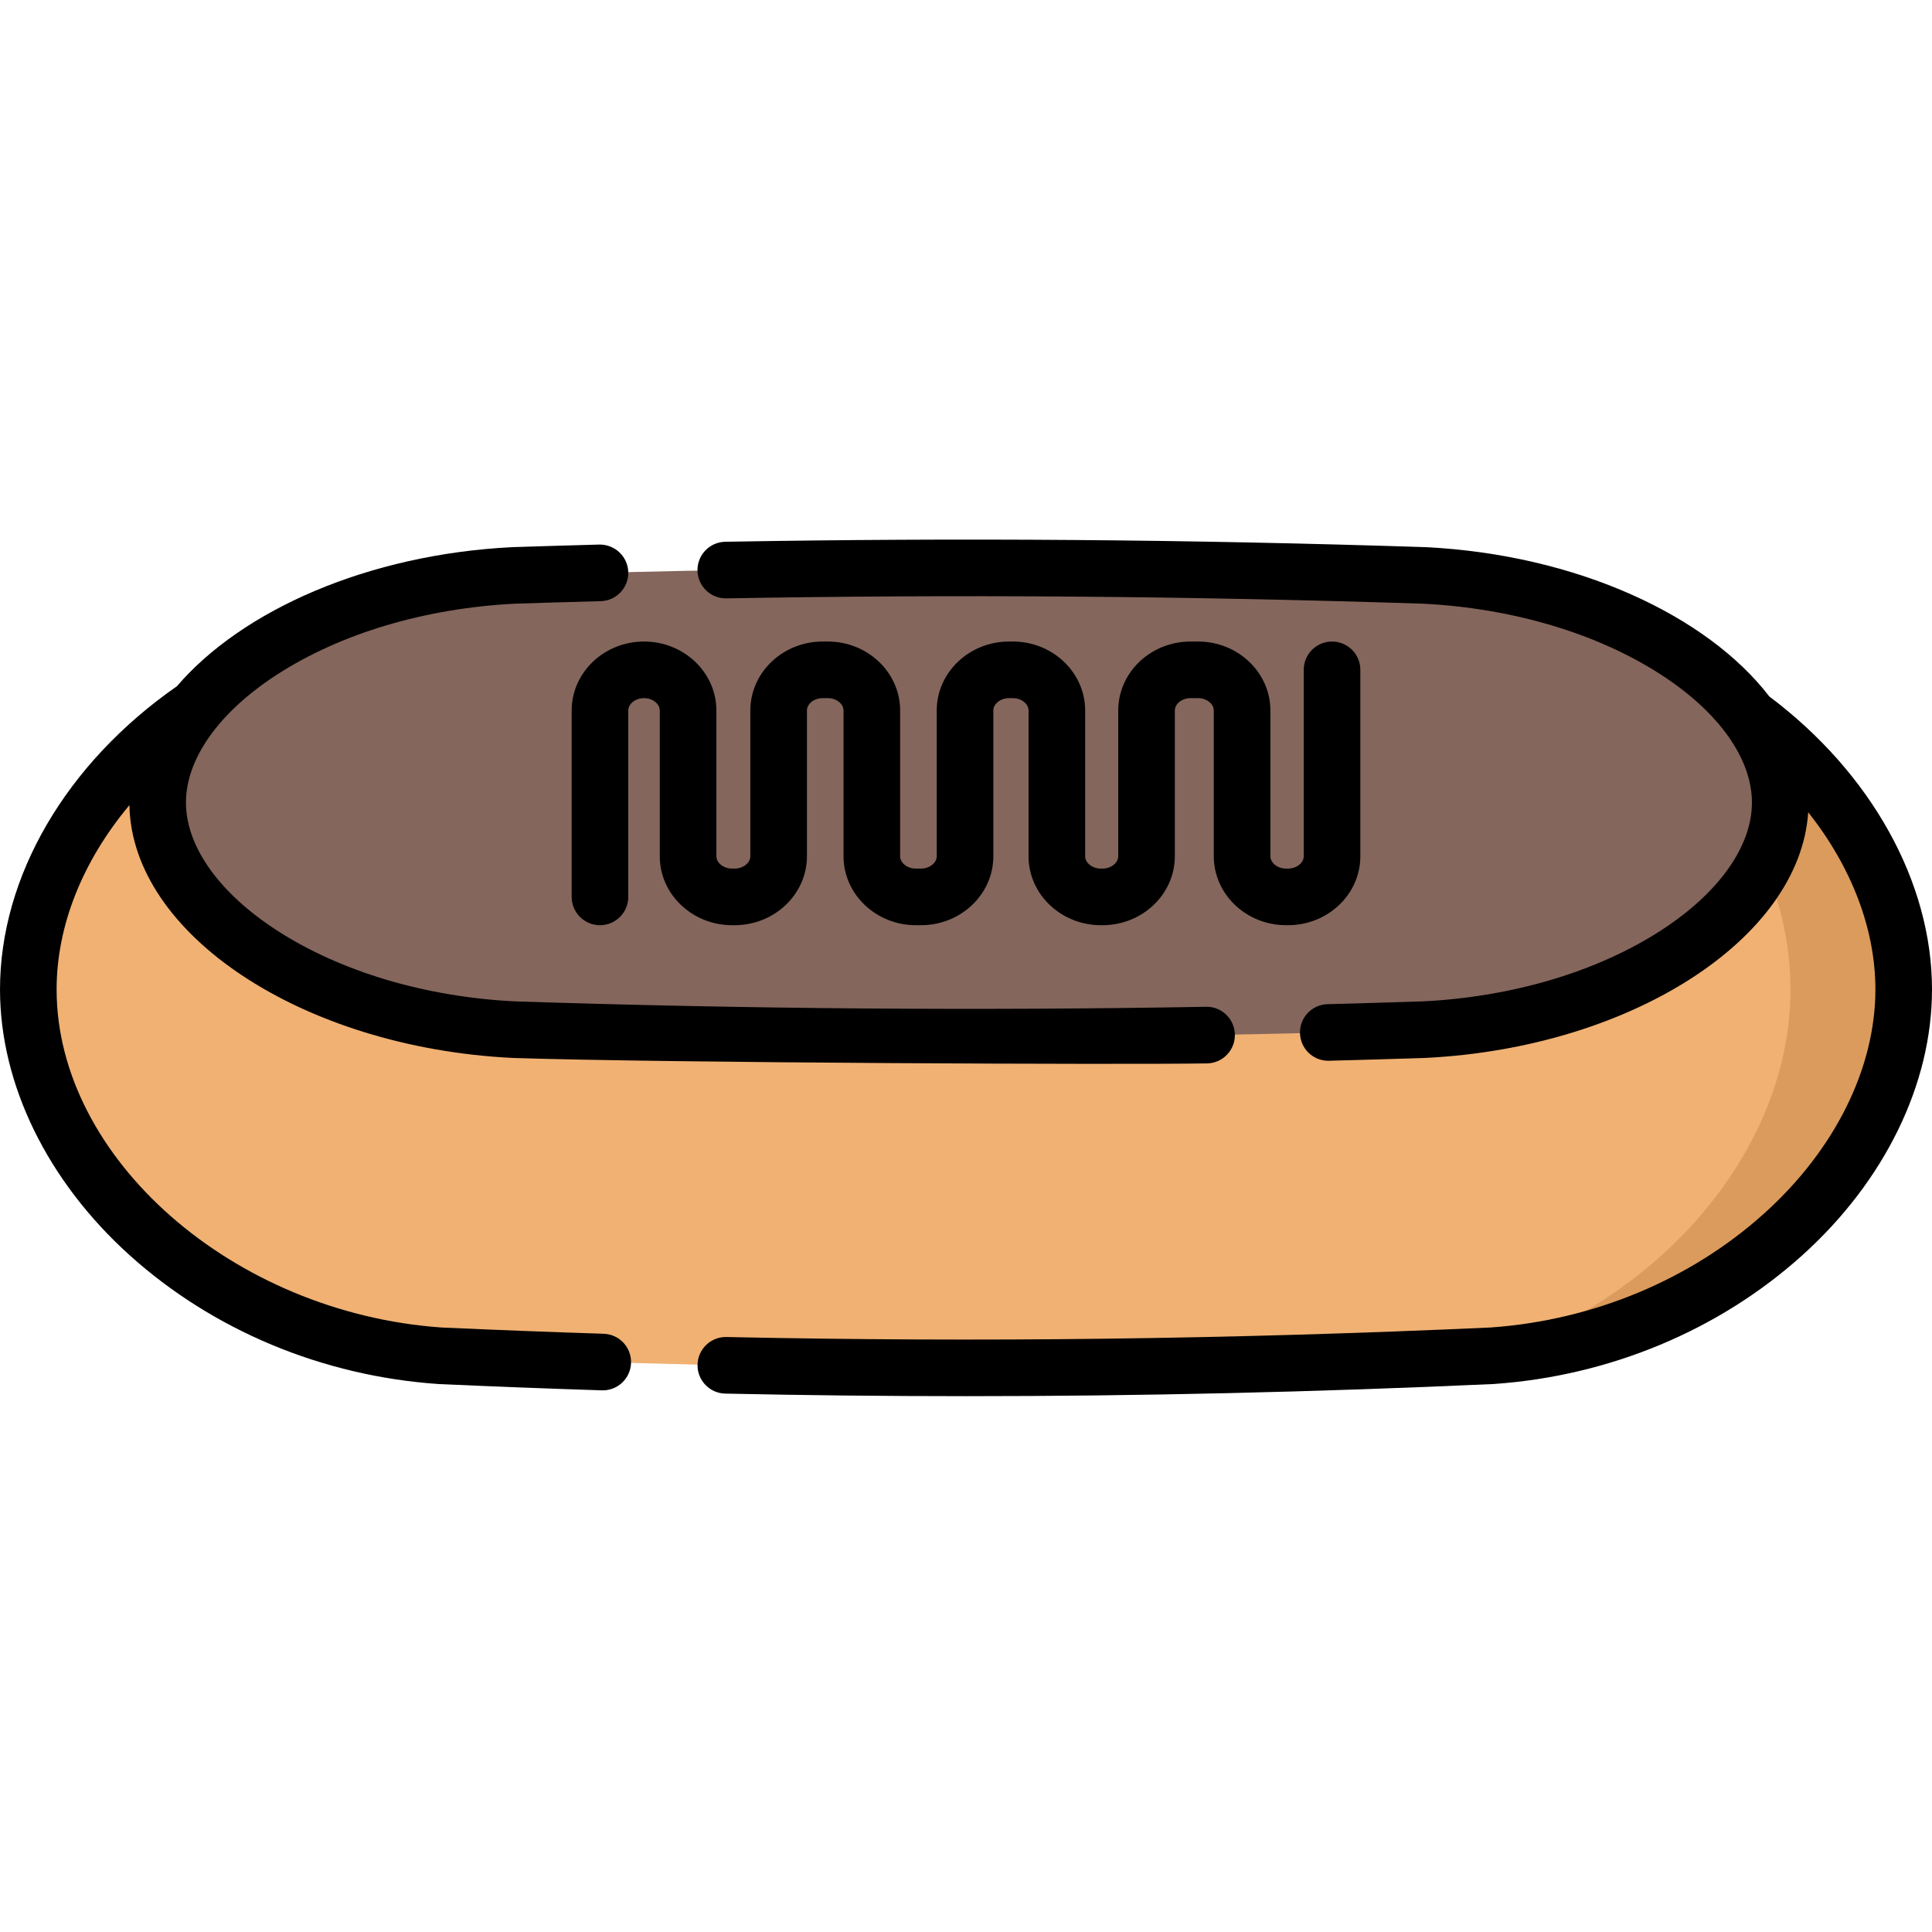
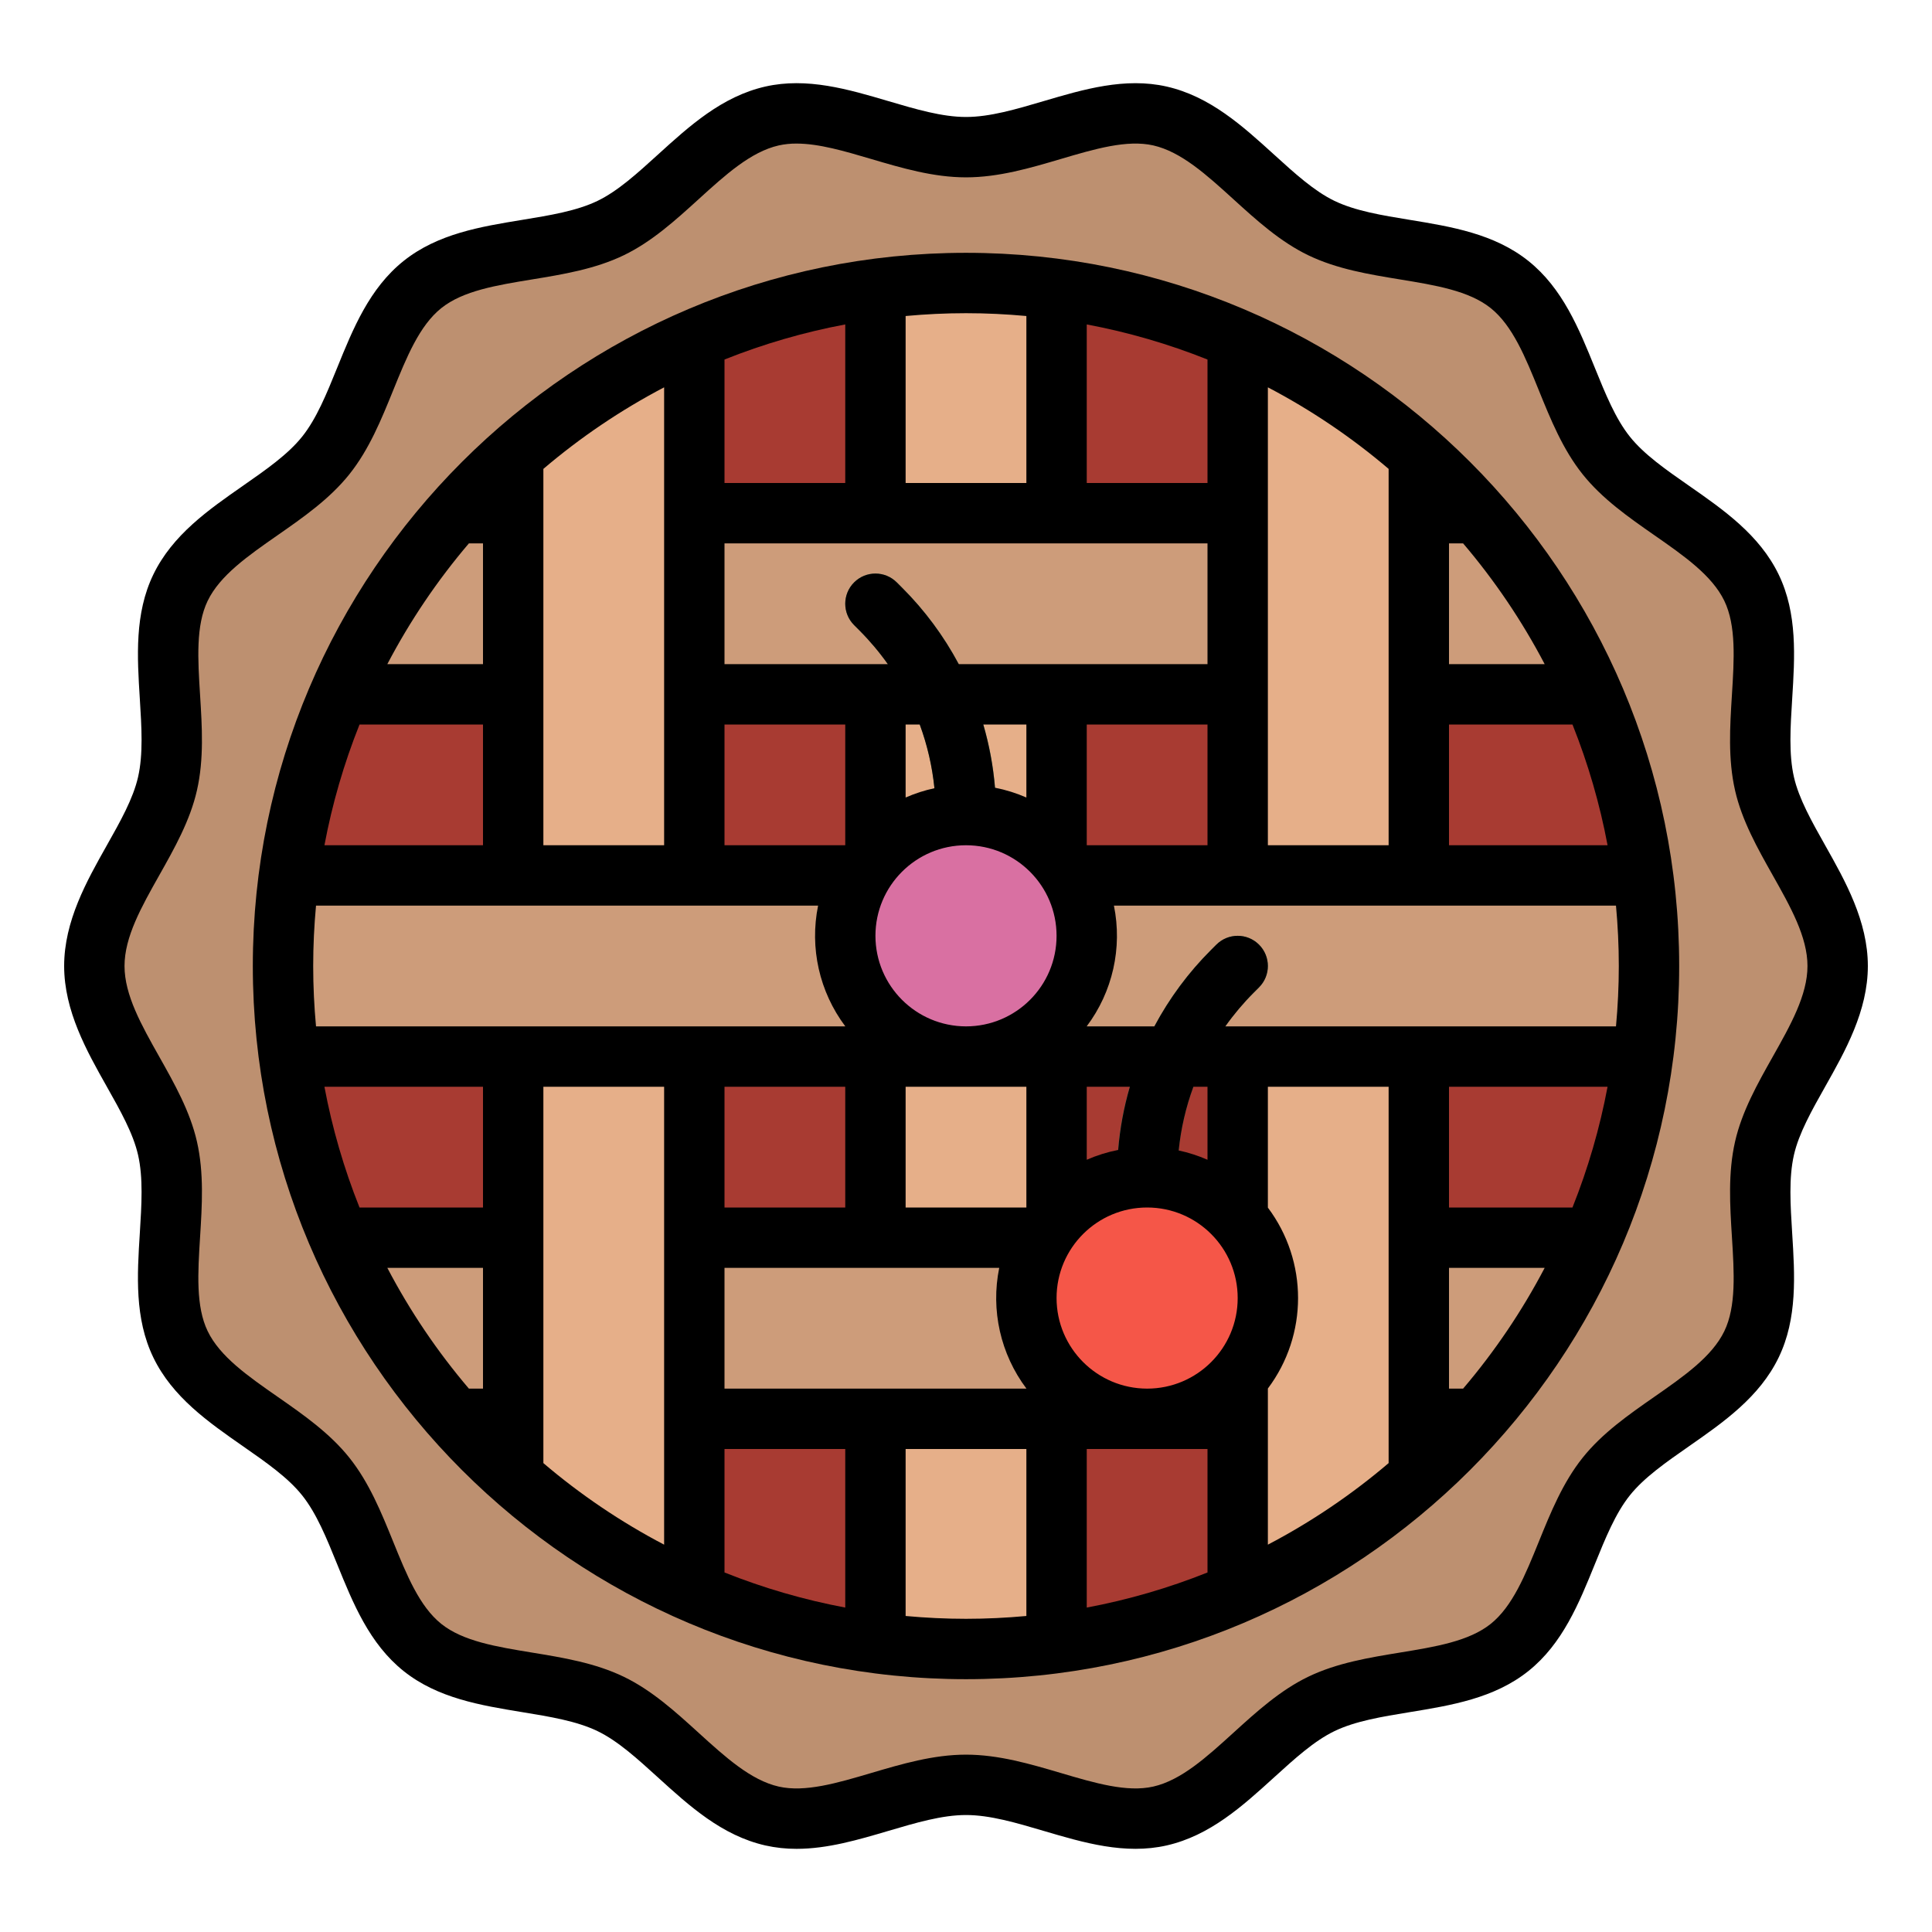
- <svg xmlns="http://www.w3.org/2000/svg" viewBox="0 -143 512 512">
-   <path d="m7.5 119.211c0-47.754 48.648-92.875 109.051-97.082 94.359-4.281 184.539-4.281 278.898 0 60.402 4.207 109.051 49.328 109.051 97.078 0 47.754-48.648 92.875-109.051 97.082-94.359 4.281-184.539 4.281-278.898 0-60.402-4.207-109.051-49.328-109.051-97.078zm0 0" fill="#f0b173" />
-   <path d="m395.449 22.129c-.891-.043-1.773-.074-2.664-.117 47.094 14.285 81.715 54.75 81.715 97.195 0 42.445-34.621 82.914-81.715 97.195.891-.039 1.773-.07 2.664-.113 60.402-4.207 109.051-49.328 109.051-97.082 0-47.75-48.648-92.871-109.051-97.078zm0 0" fill="#db9b5c" />
-   <path d="m41.781 69.68c0-29.605 42.09-57.578 94.352-60.191 81.641-2.652 159.664-2.652 241.301 0 52.262 2.613 94.348 30.586 94.348 60.191 0 29.609-42.09 57.582-94.348 60.191-81.637 2.652-159.66 2.652-241.301 0-52.262-2.609-94.352-30.582-94.352-60.191zm0 0" fill="#84665c" />
-   <path d="m377.434 9.488c-3.289-.105-6.57-.199-9.848-.301 42.516 8.082 74.199 33.645 74.199 60.492 0 26.852-31.684 52.41-74.199 60.492 3.277-.098 6.559-.195 9.852-.301 52.258-2.609 94.348-30.582 94.348-60.191-.004-29.605-42.094-57.578-94.352-60.191zm0 0" fill="#84665c" />
-   <path d="m159.973 210.461c-14.176-.453-28.641-1.012-42.992-1.66-55.289-3.898-101.98-44.906-101.98-89.59 0-16.965 6.941-34.078 19.297-48.84.602 34.238 45.879 64.215 101.461 66.988.043.004.086.004.129.008 40.992 1.332 162.879 1.812 184 1.445 4.141-.074 7.438-3.488 7.367-7.629-.07-4.141-3.504-7.477-7.629-7.371-60.969 1.062-120.895.59-183.184-1.434-23.746-1.195-46.121-7.863-63.012-18.777-15.348-9.918-24.148-22.281-24.148-33.922 0-11.641 8.805-24.004 24.148-33.918 16.891-10.914 39.266-17.582 63.012-18.777 7.586-.246 15.242-.473 22.758-.672 4.141-.109 7.406-3.559 7.297-7.699s-3.582-7.383-7.695-7.297c-7.566.203-15.273.43-22.914.68-.043 0-.086.004-.129.004-38.219 1.91-71.566 16.68-88.867 36.852-29.379 20.449-46.891 50.41-46.891 80.359 0 25.078 12.52 50.75 34.352 70.434 22.039 19.871 51.043 31.992 81.676 34.125.062.004.121.008.184.012 14.445.656 29.012 1.219 43.285 1.672.082.004.164.004.242.004 4.035 0 7.363-3.203 7.492-7.262.133-4.141-3.117-7.602-7.258-7.734zm0 0" />
-   <path d="m468.887 41.574c-16.559-21.559-51.16-37.582-91.078-39.574-.043-.004-.086-.004-.129-.004-63.078-2.051-123.746-2.516-185.477-1.422-4.141.074-7.438 3.492-7.363 7.633.074 4.141 3.504 7.434 7.633 7.367 61.453-1.09 121.852-.629 184.652 1.41 23.746 1.195 46.121 7.863 63.012 18.777 15.344 9.914 24.145 22.277 24.145 33.918 0 11.641-8.801 24.004-24.145 33.922-16.891 10.91-39.266 17.578-63.012 18.773-8.492.277-17.008.523-25.309.742-4.141.105-7.41 3.551-7.305 7.691.105 4.074 3.441 7.305 7.492 7.305.066 0 .133 0 .199-.004 8.355-.215 16.926-.465 25.473-.742.047-.004.09-.004.133-.008 54.555-2.723 99.188-31.656 101.383-65.105 11.402 14.379 17.809 30.844 17.809 46.957 0 20.836-10.719 42.449-29.402 59.297-19.531 17.609-45.305 28.367-72.578 30.293-68.941 3.125-135.184 3.949-202.508 2.523-.055-.004-.109-.004-.164-.004-4.066 0-7.406 3.254-7.492 7.344-.09 4.141 3.195 7.566 7.336 7.656 21.371.453 42.621.68 63.891.68 46.109 0 92.277-1.066 139.707-3.219.062-.004.125-.008.184-.012 30.637-2.141 59.641-14.258 81.672-34.121 21.832-19.688 34.355-45.359 34.355-70.438 0-28.41-16.098-57.348-43.113-77.637zm0 0" />
-   <path d="m151.5 45.285v49.402c0 4.141 3.355 7.5 7.5 7.5s7.5-3.359 7.5-7.5v-49.402c0-1.773 1.91-3.273 4.172-3.273s4.176 1.5 4.176 3.273v38.629c0 10.074 8.598 18.273 19.172 18.273h.656c10.57 0 19.172-8.199 19.172-18.273v-38.629c0-1.773 1.91-3.273 4.172-3.273h1.352c2.262 0 4.172 1.5 4.172 3.273v38.629c0 10.074 8.602 18.273 19.176 18.273h1.352c10.57 0 19.172-8.199 19.172-18.273v-38.629c0-1.773 1.91-3.273 4.172-3.273h.988c2.262 0 4.172 1.5 4.172 3.273v38.629c0 10.074 8.602 18.273 19.176 18.273h.414c10.574 0 19.176-8.199 19.176-18.273v-38.629c0-1.773 1.91-3.273 4.172-3.273h1.98c2.262 0 4.172 1.5 4.172 3.273v38.629c0 10.074 8.602 18.273 19.172 18.273h.492c10.574 0 19.176-8.199 19.176-18.273v-49.402c0-4.141-3.359-7.5-7.5-7.5-4.145 0-7.5 3.359-7.5 7.5v49.402c0 1.773-1.914 3.273-4.176 3.273h-.492c-2.262 0-4.172-1.5-4.172-3.273v-38.629c0-10.074-8.602-18.273-19.172-18.273h-1.98c-10.574 0-19.172 8.199-19.172 18.273v38.629c0 1.773-1.91 3.273-4.176 3.273h-.414c-2.262 0-4.176-1.5-4.176-3.273v-38.629c0-10.074-8.598-18.273-19.172-18.273h-.988c-10.57 0-19.172 8.199-19.172 18.273v38.629c0 1.773-1.91 3.273-4.172 3.273h-1.352c-2.266 0-4.176-1.5-4.176-3.273v-38.629c0-10.074-8.602-18.273-19.172-18.273h-1.352c-10.57 0-19.172 8.199-19.172 18.273v38.629c0 1.773-1.91 3.273-4.172 3.273h-.656c-2.262 0-4.172-1.5-4.172-3.273v-38.629c0-10.074-8.602-18.273-19.176-18.273-10.57 0-19.172 8.199-19.172 18.273zm0 0" />
+ <svg xmlns="http://www.w3.org/2000/svg" height="512" viewBox="0 0 512 512" width="512">
+   <g id="filled_outline" data-name="filled outline">
+     <path d="m25 256c0-17.137 15.75-32.273 19.4-48.307 3.763-16.556-3.77-37.007 3.436-51.944 7.325-15.183 28.087-22 38.5-35.046 10.464-13.103 12.527-34.848 25.632-45.312 13.042-10.414 34.681-7.626 49.865-14.951 14.936-7.206 26.2-25.934 42.757-29.7 16.034-3.64 34.273 8.26 51.41 8.26s35.376-11.9 51.41-8.257c16.556 3.763 27.821 22.491 42.758 29.7 15.183 7.325 36.823 4.538 49.865 14.951 13.1 10.465 15.171 32.207 25.636 45.313 10.414 13.041 31.176 19.862 38.5 35.045 7.206 14.937-.328 35.389 3.435 51.944 3.646 16.031 19.396 31.167 19.396 48.304s-15.75 32.273-19.395 48.307c-3.763 16.556 3.77 37.007-3.436 51.944-7.325 15.183-28.087 22-38.5 35.046-10.464 13.1-12.531 34.848-25.636 45.312-13.042 10.414-34.681 7.626-49.865 14.951-14.936 7.206-26.2 25.934-42.757 29.7-16.035 3.64-34.274-8.26-51.411-8.26s-35.376 11.9-51.41 8.257c-16.556-3.763-27.821-22.491-42.758-29.7-15.183-7.325-36.823-4.538-49.865-14.951-13.105-10.462-15.167-32.206-25.636-45.306-10.414-13.041-31.176-19.862-38.5-35.045-7.206-14.937.328-35.389-3.435-51.944-3.646-16.038-19.396-31.174-19.396-48.311z" fill="#bd9070" />
+     <path d="m437 256a182.657 182.657 0 0 1 -1.58 24 180.456 180.456 0 0 1 -43.92 96 182.834 182.834 0 0 1 -15.5 15.5 180.955 180.955 0 0 1 -48 30.6q-2.265.99-4.56 1.9a179.292 179.292 0 0 1 -43.44 11.42 183.068 183.068 0 0 1 -48 0 179.292 179.292 0 0 1 -43.44-11.42q-2.3-.915-4.56-1.9a180.955 180.955 0 0 1 -48-30.6 182.834 182.834 0 0 1 -15.5-15.5 180.839 180.839 0 0 1 0-240 182.834 182.834 0 0 1 15.5-15.5 180.955 180.955 0 0 1 48-30.6q2.265-.99 4.56-1.9a179.292 179.292 0 0 1 43.44-11.42 183.068 183.068 0 0 1 48 0 179.292 179.292 0 0 1 43.44 11.42q2.3.915 4.56 1.9a180.955 180.955 0 0 1 48 30.6 182.834 182.834 0 0 1 15.5 15.5 180.556 180.556 0 0 1 45.5 120z" fill="#a83b32" />
+     <path d="m437 256a182.657 182.657 0 0 1 -1.58 24h-358.84a183.068 183.068 0 0 1 0-48h358.84a182.657 182.657 0 0 1 1.58 24z" fill="#cd9c7a" />
+     <path d="m422.1 328a180.955 180.955 0 0 1 -30.6 48h-271a180.955 180.955 0 0 1 -30.6-48z" fill="#cd9c7a" />
+     <path d="m422.1 184h-332.2a180.955 180.955 0 0 1 30.6-48h271a180.955 180.955 0 0 1 30.6 48z" fill="#cd9c7a" />
+     <g fill="#e6af89">
+       <path d="m280 76.58v59.42h-48v-59.42a183.068 183.068 0 0 1 48 0z" />
+       <path d="m280 376v59.42a183.068 183.068 0 0 1 -48 0v-59.42z" />
+       <path d="m232 184h48v144h-48z" />
+       <path d="m184 89.9v142.1h-48v-111.5a180.955 180.955 0 0 1 48-30.6z" />
+       <path d="m184 280v142.1a180.955 180.955 0 0 1 -48-30.6v-111.5z" />
+       <path d="m376 120.5v111.5h-48v-142.1a180.955 180.955 0 0 1 48 30.6z" />
+       <path d="m376 280v111.5a180.955 180.955 0 0 1 -48 30.6v-142.1z" />
+     </g>
+     <path d="m256 224a8 8 0 0 1 -8-8 68.8 68.8 0 0 0 -20.284-48.97l-1.373-1.373a8 8 0 0 1 11.314-11.314l1.373 1.373a84.7 84.7 0 0 1 24.97 60.284 8 8 0 0 1 -8 8z" fill="#5e8569" />
+     <path d="m304 320a8 8 0 0 1 -8-8 84.7 84.7 0 0 1 24.97-60.284l1.373-1.373a8 8 0 0 1 11.314 11.314l-1.373 1.373a68.8 68.8 0 0 0 -20.284 48.97 8 8 0 0 1 -8 8z" fill="#5e8569" />
+     <circle cx="256" cy="248" fill="#d970a2" r="32" />
+     <circle cx="304" cy="344" fill="#f55648" r="32" />
+     <path d="m37.053 326.816c-.7 11.1-1.416 22.576 3.573 32.913 5.079 10.519 14.592 17.145 23.79 23.553 6.117 4.262 11.9 8.287 15.665 13.012 3.8 4.76 6.463 11.316 9.278 18.257 4.2 10.356 8.546 21.065 17.62 28.31 9.025 7.2 20.408 9.07 31.417 10.873 7.417 1.215 14.424 2.364 19.958 5.032 5.364 2.588 10.531 7.287 16 12.26 8.335 7.578 16.955 15.415 28.463 18.036a37.313 37.313 0 0 0 8.28.9c8.236 0 16.381-2.406 24.322-4.752 7.324-2.167 14.24-4.21 20.581-4.21s13.257 2.043 20.58 4.206c10.6 3.131 21.55 6.368 32.606 3.855 11.5-2.62 20.124-10.457 28.459-18.035 5.47-4.973 10.637-9.672 16-12.259 5.535-2.669 12.542-3.818 19.959-5.033 11.009-1.8 22.392-3.668 31.418-10.873 9.073-7.245 13.417-17.954 17.619-28.31 2.815-6.941 5.475-13.5 9.281-18.26 3.764-4.714 9.539-8.738 15.652-13 9.2-6.412 18.719-13.042 23.8-23.565 4.988-10.336 4.269-21.813 3.572-32.912-.472-7.542-.919-14.665.464-20.735 1.3-5.723 4.7-11.763 8.308-18.158 5.289-9.38 11.282-20.014 11.282-31.921s-5.993-22.541-11.281-31.923c-3.605-6.4-7.009-12.435-8.31-18.164-1.381-6.064-.934-13.187-.462-20.729.7-11.1 1.416-22.576-3.573-32.913-5.079-10.519-14.592-17.145-23.79-23.553-6.117-4.262-11.9-8.287-15.665-13.012-3.8-4.76-6.463-11.316-9.278-18.257-4.2-10.356-8.546-21.065-17.62-28.31-9.025-7.2-20.408-9.07-31.417-10.873-7.417-1.215-14.424-2.364-19.958-5.032-5.364-2.588-10.531-7.287-16-12.26-8.336-7.574-16.956-15.415-28.464-18.036-11.052-2.5-22.009.727-32.6 3.856-7.325 2.163-14.241 4.206-20.582 4.206s-13.257-2.043-20.58-4.206c-10.594-3.13-21.548-6.364-32.606-3.855-11.5 2.62-20.124 10.457-28.459 18.035-5.47 4.973-10.637 9.672-16 12.259-5.535 2.669-12.542 3.818-19.959 5.033-11.009 1.8-22.392 3.668-31.418 10.873-9.073 7.245-13.417 17.954-17.619 28.31-2.815 6.941-5.475 13.5-9.281 18.26-3.764 4.714-9.539 8.738-15.652 13-9.2 6.412-18.719 13.042-23.8 23.565-4.988 10.336-4.269 21.813-3.572 32.912.472 7.542.919 14.665-.464 20.735-1.3 5.723-4.7 11.763-8.308 18.158-5.289 9.38-11.282 20.014-11.282 31.921s5.993 22.541 11.281 31.923c3.605 6.395 7.009 12.435 8.31 18.164 1.381 6.064.934 13.187.462 20.729zm5.167-94.883c4.009-7.115 8.156-14.471 9.97-22.467 1.9-8.315 1.354-16.941.831-25.283-.593-9.459-1.153-18.394 2.013-24.954 3.259-6.748 10.681-11.919 18.538-17.394 6.782-4.727 13.8-9.613 19.007-16.141 5.257-6.577 8.485-14.535 11.608-22.23 3.584-8.839 6.971-17.189 12.774-21.821 5.757-4.6 14.628-6.049 24.021-7.588 8.213-1.345 16.706-2.737 24.325-6.41 7.456-3.6 13.737-9.31 19.812-14.833 7.118-6.472 13.842-12.585 21.242-14.27a21.235 21.235 0 0 1 4.722-.493c5.96 0 12.729 2 19.8 4.089 8.096 2.39 16.463 4.862 25.117 4.862s17.021-2.472 25.113-4.862c9.021-2.664 17.539-5.182 24.522-3.6 7.4 1.686 14.128 7.8 21.246 14.271 6.075 5.523 12.356 11.235 19.814 14.834 7.617 3.672 16.11 5.064 24.323 6.409 9.393 1.539 18.264 2.992 24.02 7.588 5.8 4.632 9.191 12.982 12.775 21.821 3.123 7.7 6.351 15.653 11.6 22.225 5.217 6.54 12.235 11.429 19.022 16.157 7.853 5.471 15.271 10.638 18.527 17.382 3.167 6.561 2.607 15.5 2.014 24.955-.523 8.342-1.064 16.968.829 25.277 1.816 8 5.963 15.358 9.972 22.473 4.744 8.416 9.223 16.362 9.223 24.07s-4.479 15.654-9.22 24.067c-4.009 7.115-8.156 14.471-9.97 22.467-1.895 8.315-1.354 16.941-.831 25.283.593 9.459 1.153 18.394-2.013 24.954-3.259 6.748-10.681 11.919-18.538 17.394-6.782 4.727-13.8 9.613-19.007 16.141-5.257 6.577-8.485 14.535-11.608 22.23-3.584 8.839-6.971 17.189-12.774 21.821-5.757 4.6-14.628 6.049-24.021 7.588-8.213 1.345-16.706 2.737-24.325 6.41-7.456 3.6-13.737 9.31-19.812 14.833-7.118 6.472-13.842 12.585-21.242 14.27-6.988 1.59-15.5-.931-24.526-3.6-8.092-2.386-16.459-4.858-25.113-4.858s-17.021 2.472-25.113 4.862c-9.02 2.664-17.539 5.184-24.522 3.6-7.4-1.686-14.128-7.8-21.246-14.271-6.075-5.523-12.356-11.235-19.814-14.834-7.617-3.672-16.11-5.064-24.323-6.409-9.393-1.539-18.264-2.992-24.02-7.588-5.8-4.632-9.191-12.982-12.775-21.821-3.123-7.695-6.351-15.653-11.6-22.225-5.217-6.54-12.235-11.429-19.022-16.157-7.853-5.471-15.271-10.638-18.527-17.382-3.167-6.561-2.607-15.5-2.014-24.955.523-8.342 1.064-16.968-.829-25.277-1.816-8-5.963-15.358-9.972-22.473-4.744-8.416-9.223-16.362-9.223-24.07s4.479-15.654 9.22-24.067z" />
+     <path d="m256 445c104.215 0 189-84.785 189-189s-84.785-189-189-189-189 84.785-189 189 84.785 189 189 189zm-173-189c0-5.4.261-10.729.747-16h133.058a39.971 39.971 0 0 0 7.195 31.972v.028h-140.253c-.486-5.271-.747-10.6-.747-16zm346 0c0 5.395-.261 10.729-.747 16h-103.529a70.045 70.045 0 0 1 7.56-8.97l1.373-1.373a8 8 0 0 0 -11.314-11.314l-1.373 1.373a85.539 85.539 0 0 0 -15.046 20.284h-17.924v-.028a39.971 39.971 0 0 0 7.2-31.972h133.053c.486 5.271.747 10.605.747 16zm-285 32h32v121.354a173.662 173.662 0 0 1 -32-21.616zm80 0v32h-32v-32zm-32-96h32v32h-32zm51.734 0a68.843 68.843 0 0 1 3.9 16.886 39.686 39.686 0 0 0 -7.634 2.464v-19.35zm76.266 0v32h-32v-32zm-40 152a24 24 0 1 1 24 24 24.028 24.028 0 0 1 -24-24zm40-56v19.35a39.686 39.686 0 0 0 -7.636-2.464 68.843 68.843 0 0 1 3.9-16.886zm-23.677 16.747a39.643 39.643 0 0 0 -8.323 2.6v-19.347h11.424a85.118 85.118 0 0 0 -3.101 16.747zm-64.323-56.747a24 24 0 1 1 24 24 24.028 24.028 0 0 1 -24-24zm40-36.65a39.643 39.643 0 0 0 -8.323-2.6 85.118 85.118 0 0 0 -3.1-16.747h11.423zm0 76.65v32h-32v-32zm-80 96h32v42.021a171.5 171.5 0 0 1 -32-9.3zm0-16v-32h72.805a39.968 39.968 0 0 0 7.217 32zm128 16v32.724a171.5 171.5 0 0 1 -32 9.3v-42.024zm16-16.028a39.916 39.916 0 0 0 0-47.944v-32.028h32v99.738a173.662 173.662 0 0 1 -32 21.616zm48 .028v-32h25.354a173.662 173.662 0 0 1 -21.616 32zm0-48v-32h42.021a171.5 171.5 0 0 1 -9.3 32zm0-96v-32h32.724a171.5 171.5 0 0 1 9.3 32zm0-48v-32h3.738a173.662 173.662 0 0 1 21.616 32zm-16 48h-32v-121.354a173.662 173.662 0 0 1 32 21.616zm-48-96h-32v-42.021a171.5 171.5 0 0 1 32 9.3zm0 16v32h-65.924a85.539 85.539 0 0 0 -15.046-20.284l-1.373-1.373a8 8 0 0 0 -11.314 11.314l1.373 1.373a70.045 70.045 0 0 1 7.56 8.97h-43.276v-32zm-128-16v-32.724a171.5 171.5 0 0 1 32-9.3v42.024zm-16 96h-32v-99.738a173.662 173.662 0 0 1 32-21.616zm-48-80v32h-25.354a173.662 173.662 0 0 1 21.616-32zm0 48v32h-42.021a171.5 171.5 0 0 1 9.3-32zm0 96v32h-32.724a171.5 171.5 0 0 1 -9.3-32zm0 48v32h-3.738a173.662 173.662 0 0 1 -21.616-32zm112 92.253v-44.253h32v44.253c-5.271.486-10.605.747-16 .747s-10.729-.261-16-.747zm32-344.506v44.253h-32v-44.253c5.271-.486 10.6-.747 16-.747s10.729.261 16 .747z" />
+   </g>
</svg>
